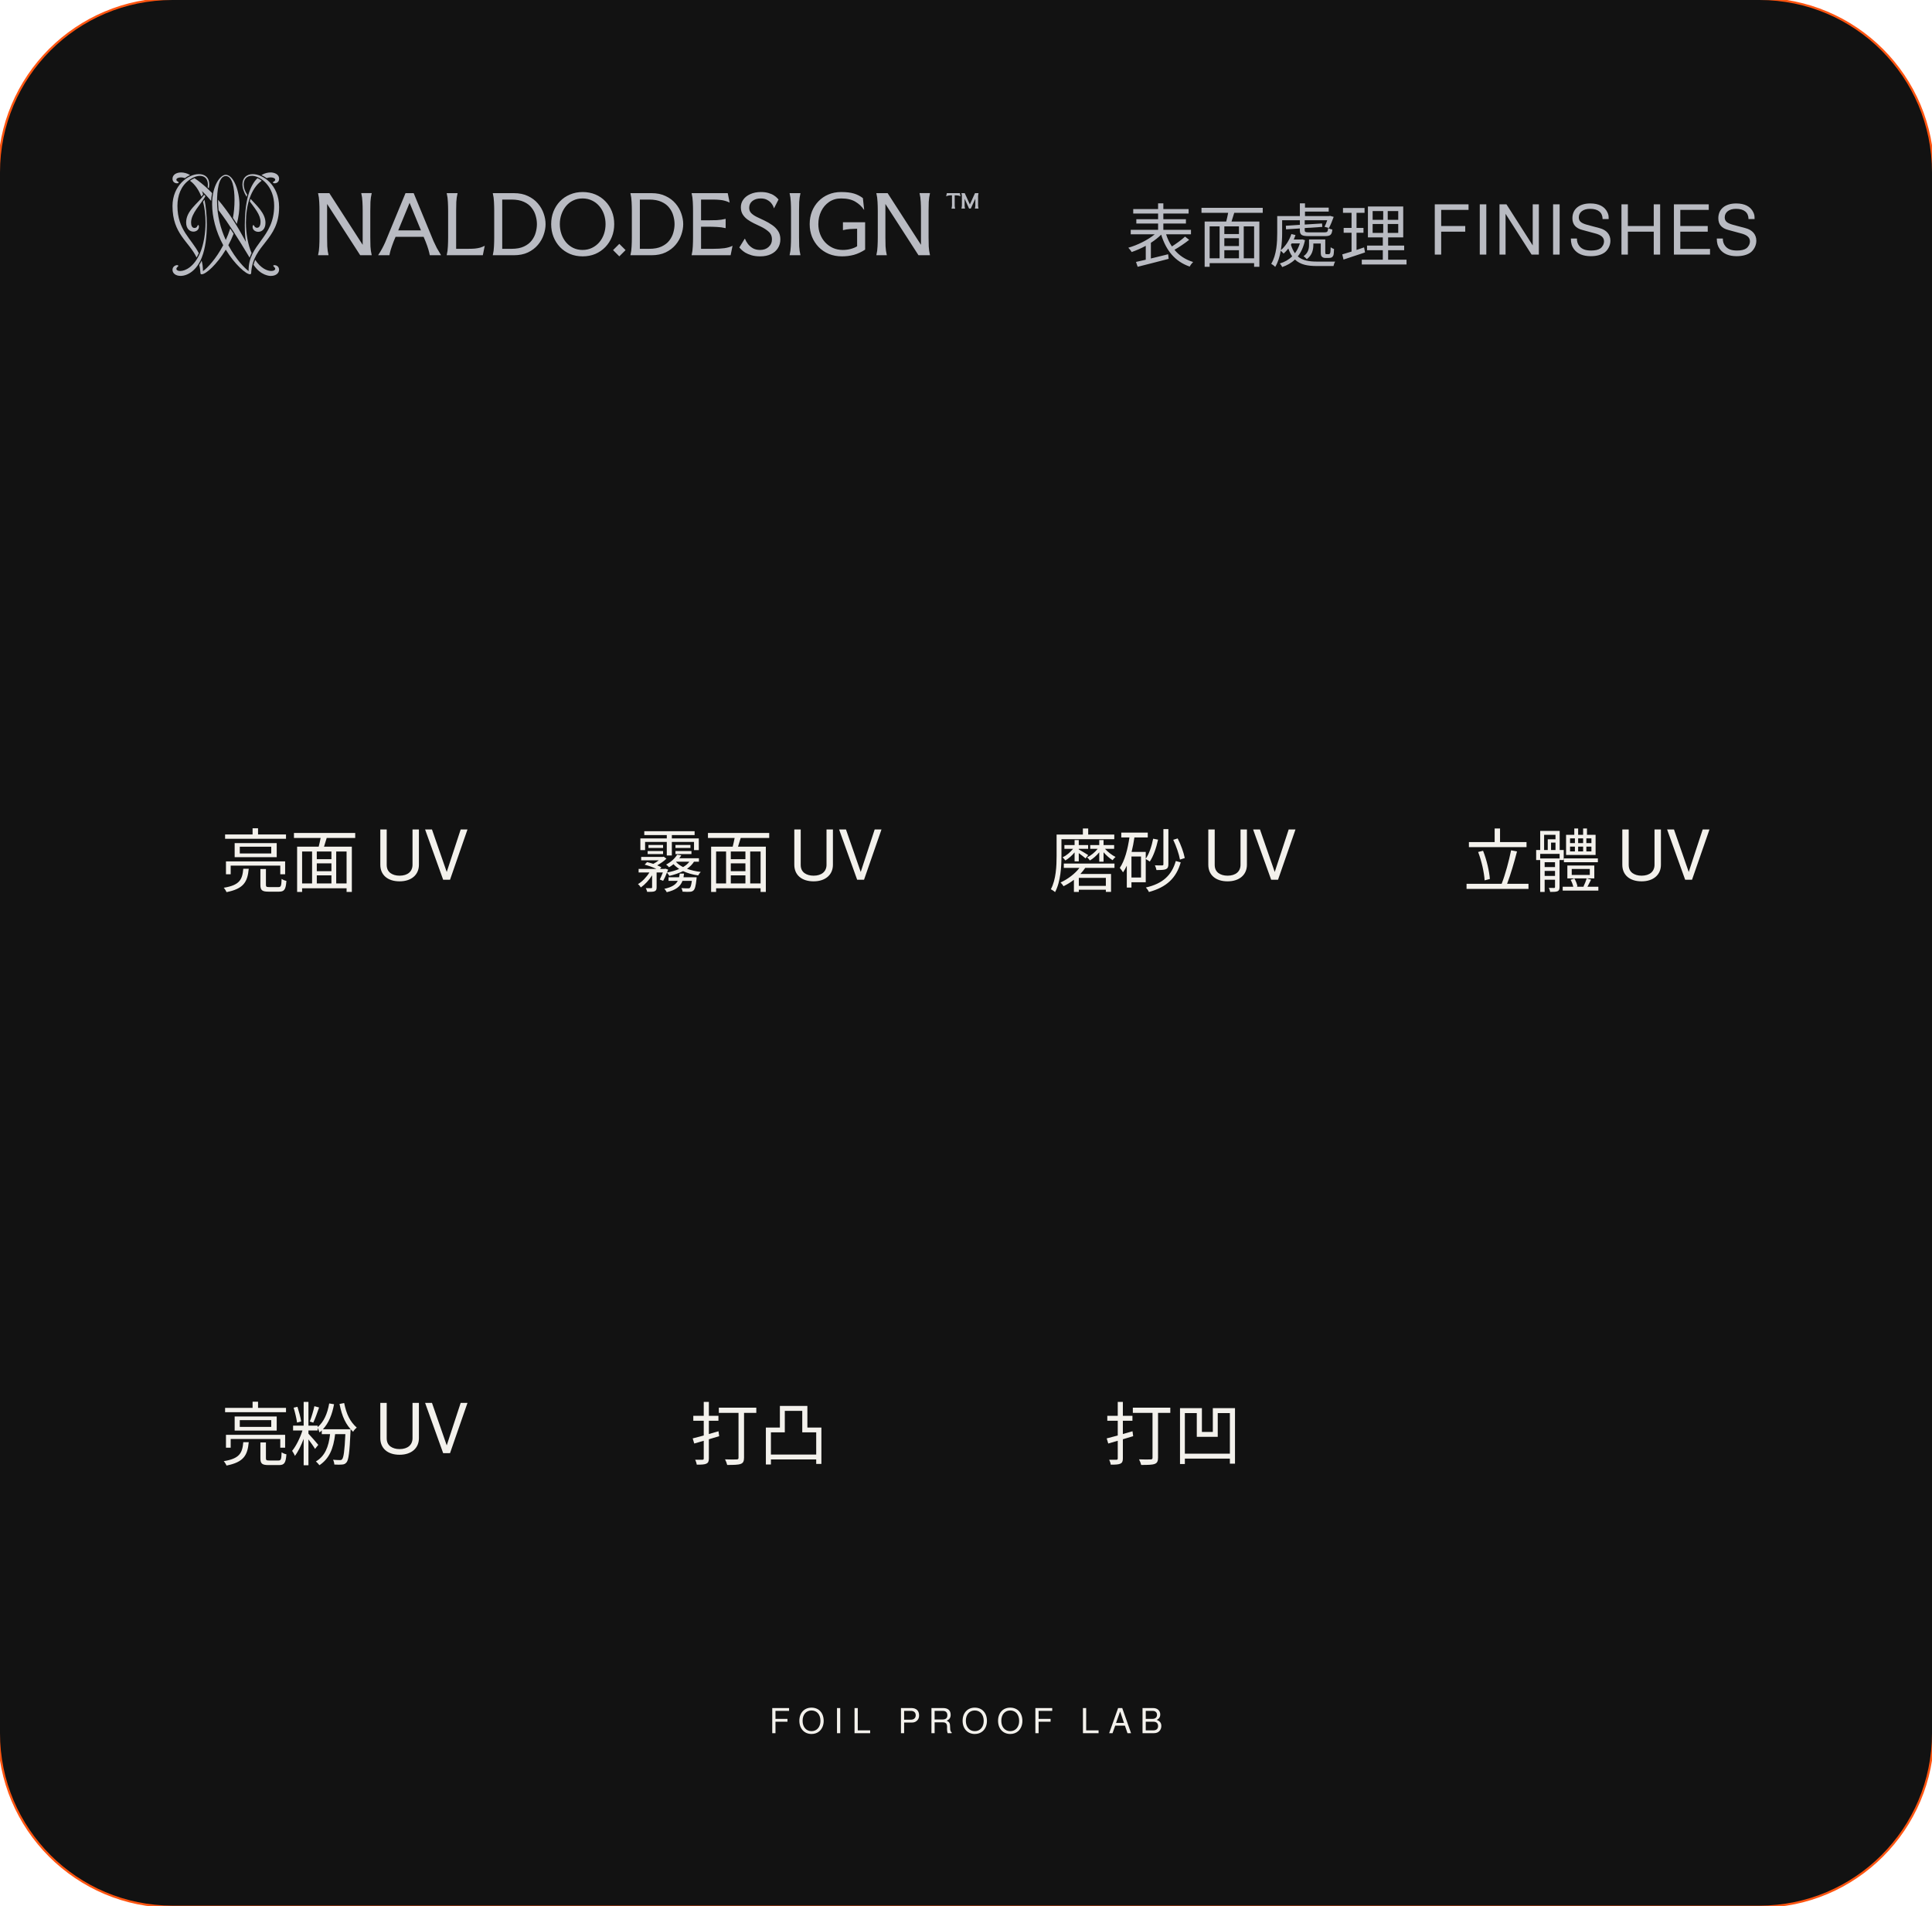
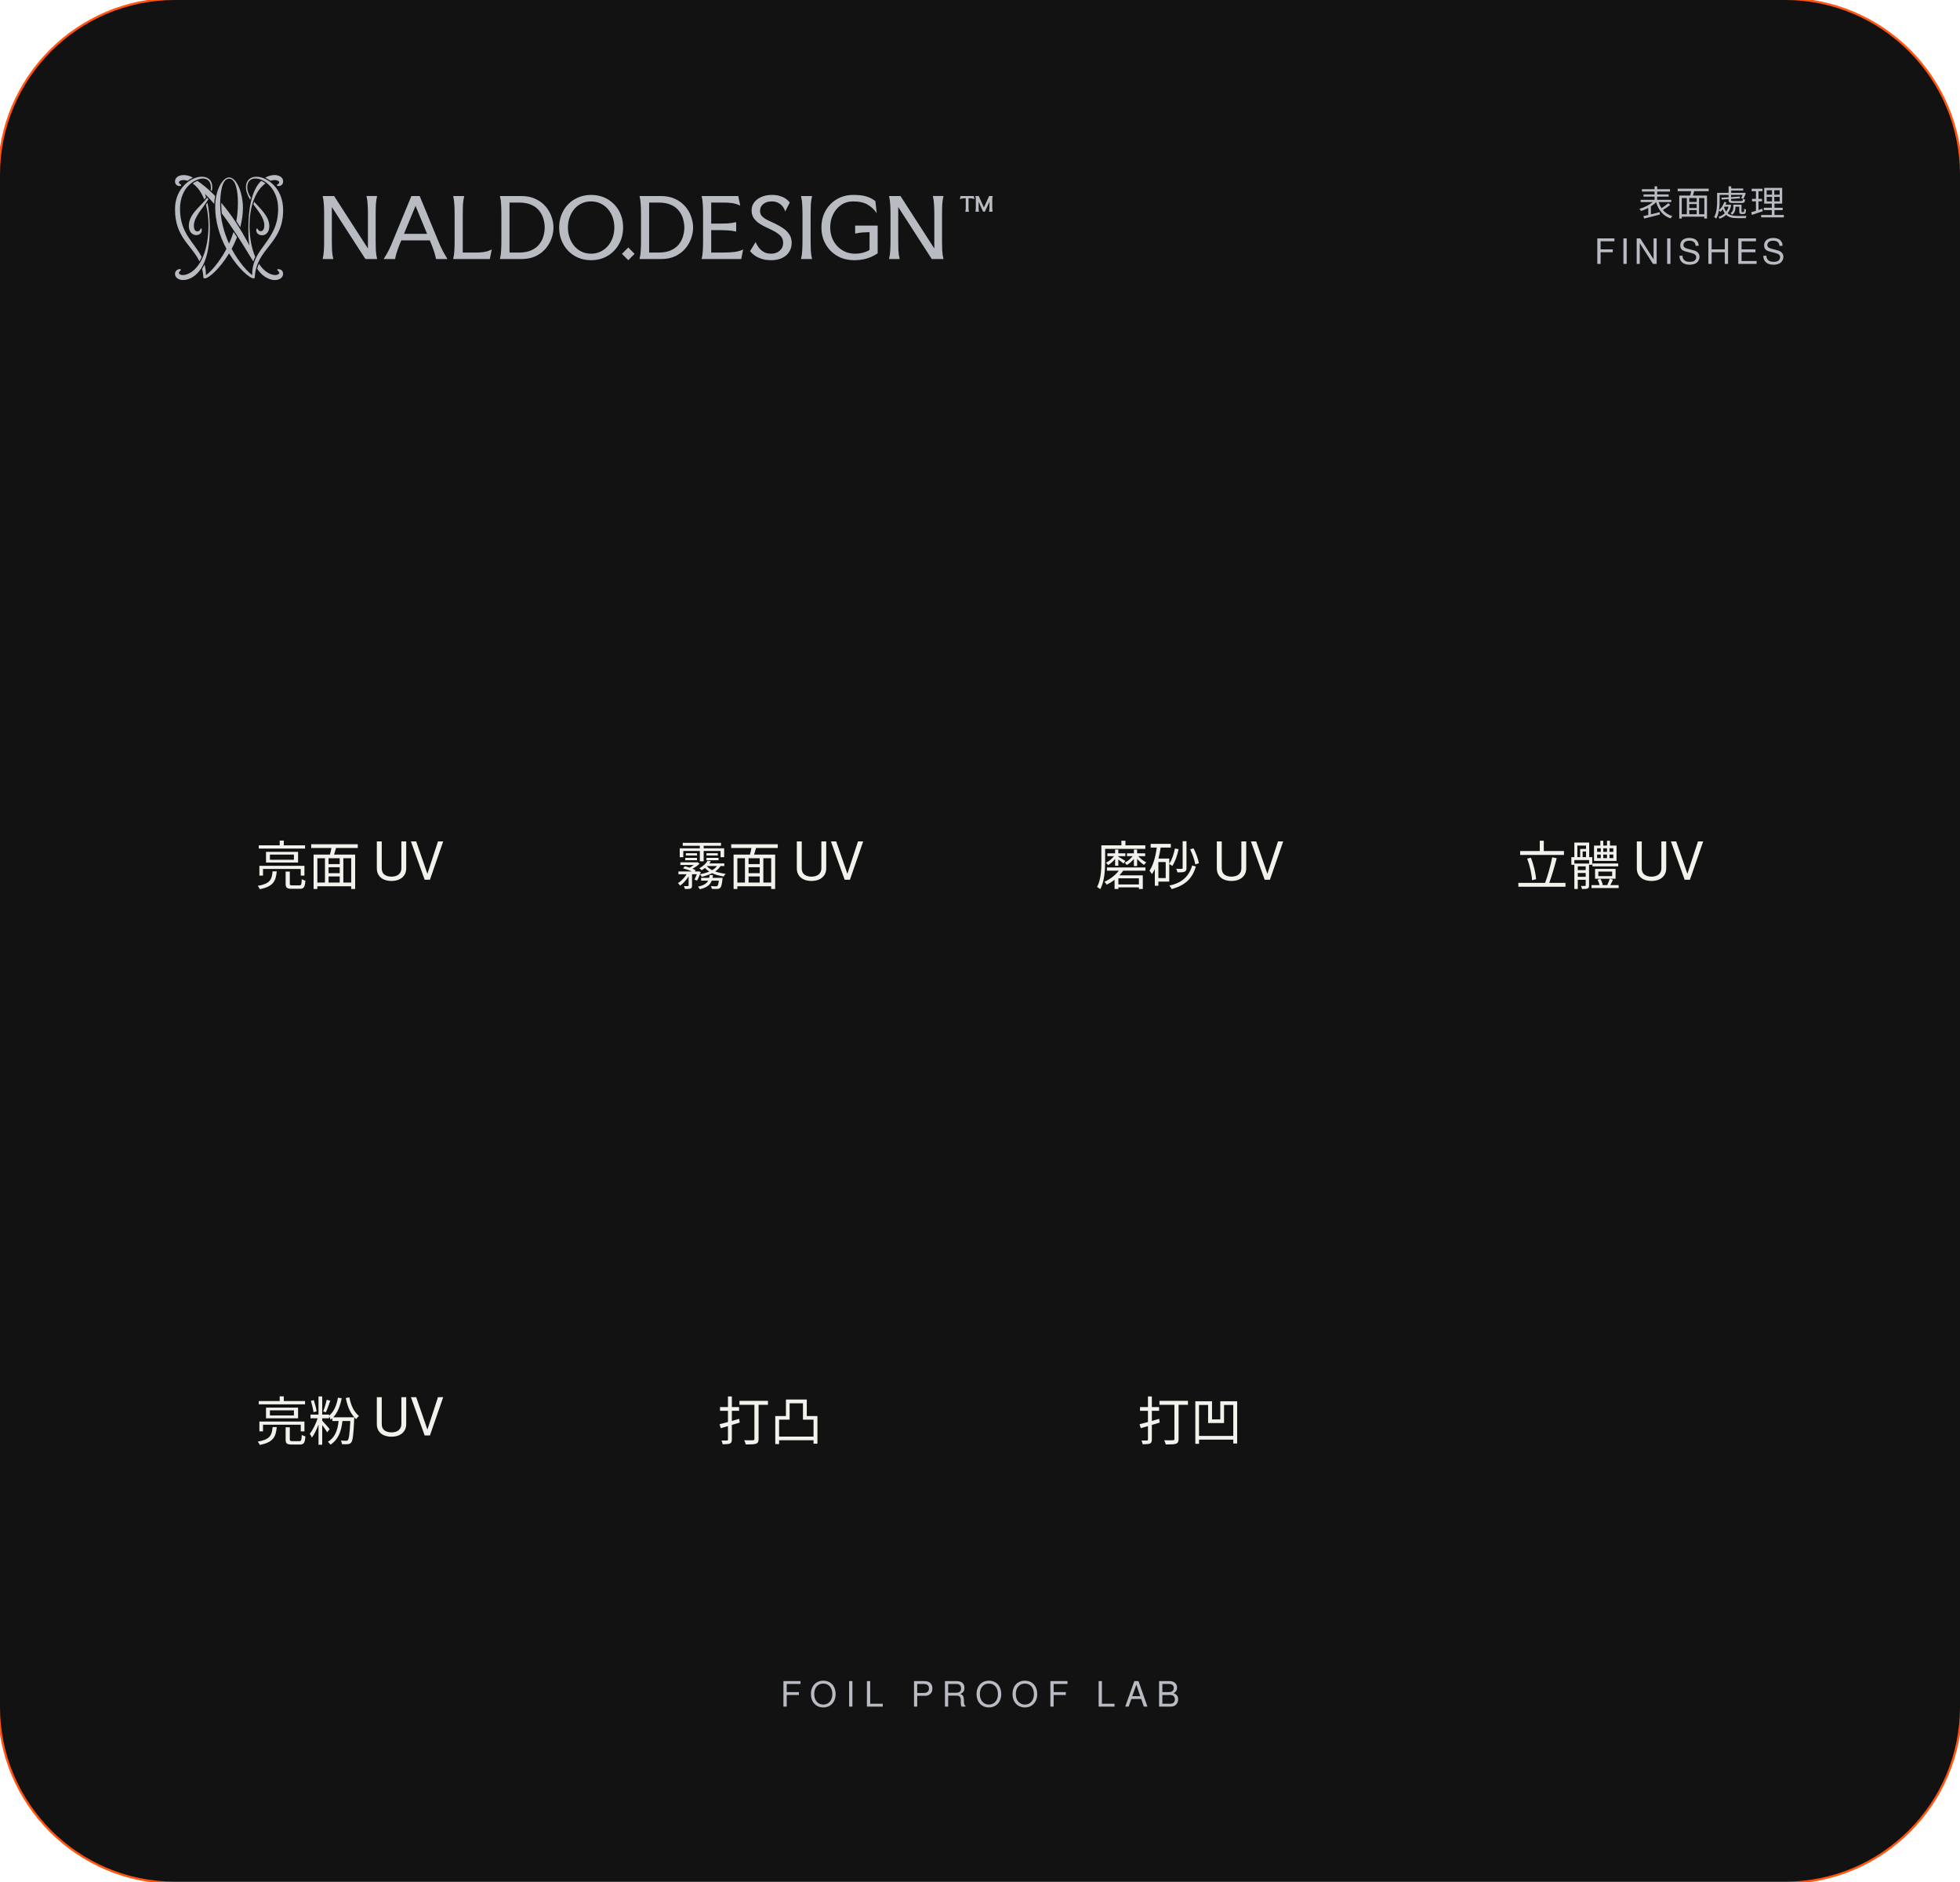
- <svg xmlns="http://www.w3.org/2000/svg" viewBox="0 0 448 442" width="448" height="442">
+ <svg xmlns="http://www.w3.org/2000/svg" viewBox="0 0 448 430" width="448" height="430">
  <g id="刀模">
-     <rect x="0" y="0" width="448" height="442" rx="40" fill="none" stroke="#ff5511" stroke-width="1" />
+     <rect x="0" y="0" width="448" height="430" rx="40" fill="none" stroke="#ff5511" stroke-width="1" />
  </g>
  <g id="紙_銅版紙 #121212 0.5mm">
-     <rect x="0" y="0" width="448" height="442" rx="40" fill="#121212" />
+     <rect x="0" y="0" width="448" height="430" rx="40" fill="#121212" />
  </g>
  <g id="加工_亮面UV">
    <path transform="translate(40 104) scale(0.22409)" d="M284.421 72.421C362.526 150.526 378.355 261.33 319.777 319.909C261.198 378.487 150.394 362.658 72.289 284.553C-5.816 206.449 -21.645 95.645 36.934 37.066C95.513 -21.513 206.316 -5.684 284.421 72.421ZM284.421 249.198C274.658 239.435 258.829 239.435 249.066 249.198C239.303 258.961 239.303 274.79 249.066 284.553C258.829 294.316 274.658 294.316 284.421 284.553C294.184 274.79 294.184 258.961 284.421 249.198Z" fill="#121212" />
  </g>
  <g id="加工_霧面UV">
    <path transform="translate(136 104) scale(0.22409)" d="M284.421 72.421C362.526 150.526 378.355 261.33 319.777 319.909C261.198 378.487 150.394 362.658 72.289 284.553C-5.816 206.449 -21.645 95.645 36.934 37.066C95.513 -21.513 206.316 -5.684 284.421 72.421ZM284.421 249.198C274.658 239.435 258.829 239.435 249.066 249.198C239.303 258.961 239.303 274.79 249.066 284.553C258.829 294.316 274.658 294.316 284.421 284.553C294.184 274.79 294.184 258.961 284.421 249.198Z" fill="#121212" />
  </g>
  <g id="加工_磨砂UV">
    <path transform="translate(232 104) scale(0.22409)" d="M284.421 72.421C362.526 150.526 378.355 261.33 319.777 319.909C261.198 378.487 150.394 362.658 72.289 284.553C-5.816 206.449 -21.645 95.645 36.934 37.066C95.513 -21.513 206.316 -5.684 284.421 72.421ZM284.421 249.198C274.658 239.435 258.829 239.435 249.066 249.198C239.303 258.961 239.303 274.79 249.066 284.553C258.829 294.316 274.658 294.316 284.421 284.553C294.184 274.79 294.184 258.961 284.421 249.198Z" fill="#121212" />
  </g>
  <g id="加工_立體UV">
    <path transform="translate(328 104) scale(0.22409)" d="M284.421 72.421C362.526 150.526 378.355 261.33 319.777 319.909C261.198 378.487 150.394 362.658 72.289 284.553C-5.816 206.449 -21.645 95.645 36.934 37.066C95.513 -21.513 206.316 -5.684 284.421 72.421ZM284.421 249.198C274.658 239.435 258.829 239.435 249.066 249.198C239.303 258.961 239.303 274.79 249.066 284.553C258.829 294.316 274.658 294.316 284.421 284.553C294.184 274.79 294.184 258.961 284.421 249.198Z" fill="#121212" />
  </g>
  <g id="加工_亮粉UV">
-     <path transform="translate(40 237) scale(0.22409)" d="M284.421 72.421C362.526 150.526 378.355 261.33 319.777 319.909C261.198 378.487 150.394 362.658 72.289 284.553C-5.816 206.449 -21.645 95.645 36.934 37.066C95.513 -21.513 206.316 -5.684 284.421 72.421ZM284.421 249.198C274.658 239.435 258.829 239.435 249.066 249.198C239.303 258.961 239.303 274.79 249.066 284.553C258.829 294.316 274.658 294.316 284.421 284.553C294.184 274.79 294.184 258.961 284.421 249.198Z" fill="#121212" />
+     <path transform="translate(40 231) scale(0.22409)" d="M284.421 72.421C362.526 150.526 378.355 261.33 319.777 319.909C261.198 378.487 150.394 362.658 72.289 284.553C-5.816 206.449 -21.645 95.645 36.934 37.066C95.513 -21.513 206.316 -5.684 284.421 72.421ZM284.421 249.198C274.658 239.435 258.829 239.435 249.066 249.198C239.303 258.961 239.303 274.79 249.066 284.553C258.829 294.316 274.658 294.316 284.421 284.553C294.184 274.79 294.184 258.961 284.421 249.198Z" fill="#121212" />
  </g>
  <g id="加工_打凸">
-     <path transform="translate(136 237) scale(0.22409)" d="M284.421 72.421C362.526 150.526 378.355 261.33 319.777 319.909C261.198 378.487 150.394 362.658 72.289 284.553C-5.816 206.449 -21.645 95.645 36.934 37.066C95.513 -21.513 206.316 -5.684 284.421 72.421ZM284.421 249.198C274.658 239.435 258.829 239.435 249.066 249.198C239.303 258.961 239.303 274.79 249.066 284.553C258.829 294.316 274.658 294.316 284.421 284.553C294.184 274.79 294.184 258.961 284.421 249.198Z" fill="#121212" />
+     <path transform="translate(136 231) scale(0.22409)" d="M284.421 72.421C362.526 150.526 378.355 261.33 319.777 319.909C261.198 378.487 150.394 362.658 72.289 284.553C-5.816 206.449 -21.645 95.645 36.934 37.066C95.513 -21.513 206.316 -5.684 284.421 72.421ZM284.421 249.198C274.658 239.435 258.829 239.435 249.066 249.198C239.303 258.961 239.303 274.79 249.066 284.553C258.829 294.316 274.658 294.316 284.421 284.553C294.184 274.79 294.184 258.961 284.421 249.198Z" fill="#121212" />
  </g>
  <g id="加工_打凹">
-     <path transform="translate(232 237) scale(0.22409)" d="M284.421 72.421C362.526 150.526 378.355 261.33 319.777 319.909C261.198 378.487 150.394 362.658 72.289 284.553C-5.816 206.449 -21.645 95.645 36.934 37.066C95.513 -21.513 206.316 -5.684 284.421 72.421ZM284.421 249.198C274.658 239.435 258.829 239.435 249.066 249.198C239.303 258.961 239.303 274.79 249.066 284.553C258.829 294.316 274.658 294.316 284.421 284.553C294.184 274.79 294.184 258.961 284.421 249.198Z" fill="#121212" />
+     <path transform="translate(232 231) scale(0.22409)" d="M284.421 72.421C362.526 150.526 378.355 261.33 319.777 319.909C261.198 378.487 150.394 362.658 72.289 284.553C-5.816 206.449 -21.645 95.645 36.934 37.066C95.513 -21.513 206.316 -5.684 284.421 72.421ZM284.421 249.198C274.658 239.435 258.829 239.435 249.066 249.198C239.303 258.961 239.303 274.79 249.066 284.553C258.829 294.316 274.658 294.316 284.421 284.553C294.184 274.79 294.184 258.961 284.421 249.198Z" fill="#121212" />
  </g>
  <g id="燙箔_霧銀 MS-03">
    <g id="logo" transform="translate(40 40) scale(0.12) translate(-200.0 -200.0)" fill="#b9bbc2">
      <path d="M263.644 245.786C254.719 261.592 235.894 279.223 235.894 296.736C235.894 302.818 237.929 307.285 242.488 307.285C248.461 307.285 247.679 301.724 249.638 301.724C250.387 301.724 251.085 302.12 251.085 304.854C251.085 310.784 245.971 314.376 240.402 314.376C233.715 314.376 226.354 309.203 226.354 296.711C226.354 273.696 249.277 259.918 261.213 243.203C261.348 243.338 262.433 244.473 263.644 245.786Z" />
      <path d="M271.004 222.905C271.004 225.303 270.702 227.885 270.054 230.636C269.347 229.963 268.632 229.29 267.917 228.634C267.917 228.466 268.38 226.615 268.38 223.604C268.38 212.281 262.021 206.612 253.054 206.612C249.235 206.612 244.936 207.638 240.453 209.699H240.444C240.36 209.749 235.33 212.063 231.931 214.78H231.906V214.796C216.302 226.144 209.539 244.852 209.539 264.527C209.539 311.541 236.836 328.163 250.799 356.014C249.302 359.371 248.082 361.701 246.526 364.393C231.629 333.075 200 318.876 200 264.981C200 225.252 230.081 203.18 251.085 203.18C262.349 203.18 271.004 209.531 271.004 222.897V222.905Z" />
      <path d="M405.998 267.026C405.998 223.208 373.949 203.213 355.047 203.213C342.858 203.213 335.128 210.919 335.128 222.948C335.128 229.829 337.651 238.123 343.321 247.199C343.666 245.794 344.044 244.415 344.44 243.06C339.897 236.524 337.593 229.357 337.593 223.116C337.593 213.35 343.245 205.846 354.845 206.57C371.257 207.596 396.459 227.137 396.459 264.351C396.459 327.254 346.156 337.769 347.098 390.604C339.763 385.422 322.291 367.673 307.899 340.587C311.625 333.673 315.091 326.279 318.111 318.506C317.202 317.076 314.645 313.139 311.516 308.412C309.034 316.243 306.115 323.654 302.944 330.594C293.136 309.304 286.078 283.446 286.078 255.754C286.078 237.265 288.636 206.915 302.995 206.915C315.562 206.915 319.844 229.719 319.844 253.129C319.844 265.629 318.624 278.289 316.79 287.752C318.599 290.503 321.593 295.096 324.302 299.487C327.969 285.532 329.408 273.158 329.408 262.374C329.408 237.029 318.758 205.047 303.003 204.467C292.404 204.509 276.413 225.084 276.581 261.684C276.691 285.599 283.454 313.686 298.032 340.596C284.06 367.169 267.084 385.22 258.841 390.68C258.841 383.681 258.101 377.095 256.326 370.432C254.988 373.259 253.398 376.186 251.691 378.836C253.777 387.265 253.642 391.975 253.979 394.44C254.105 395.323 254.29 395.92 254.66 396.299C255.03 396.677 255.594 396.82 256.46 396.82C264.435 396.82 285.506 378.129 302.969 349.209C320.752 378.449 342.295 396.837 349.832 396.837C350.404 396.837 350.883 396.61 351.253 396.24C351.699 395.794 351.977 395.13 352.01 394.44C354.997 338.56 405.989 331.738 405.989 267.017L405.998 267.026Z" />
      <path d="M379.669 297.3C379.669 309.732 372.426 314.754 365.755 314.754C360.069 314.754 354.795 311.104 354.795 305.291C354.795 302.145 355.695 301.817 356.317 301.817C357.529 301.817 357.899 303.928 359.413 305.442C360.263 306.292 361.768 306.965 363.383 306.965C366.529 306.965 370.104 304.408 370.104 295.575C370.104 281.872 359.001 269.213 349.319 255.956C349.529 255.207 350.572 251.851 350.841 251.043C361.718 263.198 379.669 278.482 379.669 297.3Z" />
      <path d="M234.018 204.971C230.569 206.511 226.91 208.732 224.007 210.919C221.131 209.943 218.489 209.548 216.21 209.548C210.893 209.548 207.503 211.718 207.503 213.871C207.503 217.413 211.962 217.614 211.962 219.272C211.962 220.306 210.506 220.971 208.614 220.971C205.081 220.971 200.017 218.666 200.017 212.222C200.017 204.475 207.344 200.008 216.613 200.008C222.106 200.008 228.289 201.581 234.018 204.971Z" />
      <path d="M266.344 300.69C266.344 323.292 263.552 346.896 256.654 364.275C246.509 390.259 228.6 399.924 215.629 399.924C206.629 399.924 200 395.273 200 388.19C200 381.965 205.653 379.105 208.942 379.105C210.296 379.105 211.264 379.593 211.264 380.527C211.264 381.805 207.512 383.471 207.512 386.364C207.512 388.779 210.406 390.495 214.897 390.495C224.63 390.495 241.824 382.419 253.138 355.939C260.422 339.14 263.787 317.404 263.787 296.694C263.787 282.184 262.138 268.17 259.026 256.721C259.968 255.392 260.893 254.046 261.794 252.692C264.611 265.722 266.344 282.89 266.344 300.69Z" />
      <path d="M405.989 212.222C405.989 218.666 400.925 220.954 397.392 220.954C395.5 220.954 394.044 220.298 394.044 219.271C394.044 217.614 398.494 217.412 398.494 213.871C398.494 211.827 395.188 209.531 389.779 209.531C387.491 209.531 384.825 209.943 381.881 210.961C378.752 208.664 375.126 206.578 371.795 205.081C378.255 201.211 384.615 200 389.695 200C395.769 200 405.989 202.725 405.989 212.222Z" />
      <path d="M405.955 388.055C405.955 393.725 401.001 400 389.746 400C388.333 400 370.55 399.798 356.586 378.44C357.276 375.723 358.395 372.275 359.791 368.893C370.634 385.363 383.084 390.427 390.865 390.427C395.508 390.427 398.494 388.627 398.494 386.364C398.494 383.471 394.734 381.805 394.734 380.527C394.734 379.492 395.575 379.155 396.652 379.155C402.608 379.155 405.955 383.395 405.955 388.055Z" />
      <path d="M276.548 239.99C276.548 240.225 275.168 245.702 274.621 255.013C266.108 244.995 260.742 239.645 256.998 235.902C257.73 237.87 258.605 240.486 259.169 242.438C258.235 243.716 256.99 245.306 255.77 246.736C251.32 235.136 243.876 223.133 233.723 216.058C234.463 215.318 238.863 212.651 242.496 211.062H242.505C261.053 223.402 276.077 239.502 276.548 239.99Z" />
      <path d="M341.925 296.728C341.925 318.397 345.903 339.881 352.81 355.829C352.751 355.922 350.538 360.389 349.049 364.653C326.388 326.952 308.656 298.763 289.081 273.04C288.198 264.939 288.08 257.865 288.139 252.793C308.992 277.221 325.942 304.862 338.997 328.979C339.948 330.745 340.873 332.487 341.782 334.203C341.521 332.352 341.285 330.451 341.075 328.491C340.84 328.491 339.712 317.396 339.712 301.893C339.712 284.556 341.117 261.701 346.745 242.699C351.253 227.54 357.478 217.539 364.098 211.062H364.107C366.916 212.239 370.003 214.107 372.401 215.932C350.9 231.208 341.925 264.174 341.925 296.728Z" />
      <path d="M503.087 240.008L567.496 339.872V274.225C567.496 268.444 567.342 262.664 567.032 256.884C566.825 251.104 566.051 245.427 564.709 239.853H584.992C583.65 245.427 582.824 251.104 582.515 256.884C582.308 262.664 582.205 268.444 582.205 274.225V325.473C582.205 331.253 582.308 337.085 582.515 342.969C582.824 348.749 583.65 354.426 584.992 360H562.697L498.752 260.909V325.628C498.752 331.408 498.855 337.189 499.062 342.969C499.372 348.749 500.197 354.426 501.539 360H481.257C482.598 354.426 483.373 348.749 483.579 342.969C483.889 337.189 484.044 331.408 484.044 325.628V274.38C484.044 268.599 483.889 262.819 483.579 257.039C483.373 251.258 482.598 245.581 481.257 240.008H503.087ZM650.263 240.008H666.056L704.453 332.905C706.518 337.447 708.634 341.833 710.801 346.065C713.072 350.194 715.808 354.839 719.007 360H697.176C696.557 356.697 695.68 353.084 694.544 349.162C693.409 345.136 691.499 339.717 688.816 332.905L685.255 324.389H631.064L627.503 332.905C624.923 339.717 623.013 345.136 621.775 349.162C620.639 353.084 619.762 356.697 619.143 360H597.312C600.512 355.149 603.144 350.762 605.208 346.84C607.376 342.814 609.388 338.685 611.246 334.453L650.263 240.008ZM636.174 312.003H680.145L658.16 258.742L636.174 312.003ZM729.83 360C731.171 354.426 731.946 348.749 732.152 342.969C732.462 337.189 732.617 331.408 732.617 325.628V274.38C732.617 268.599 732.462 262.819 732.152 257.039C731.946 251.258 731.171 245.581 729.83 240.008H750.886C749.545 245.581 748.719 251.258 748.409 257.039C748.203 262.819 748.099 268.599 748.099 274.38V347.614H769.776C775.453 347.614 780.252 347.459 784.175 347.149C788.097 346.736 791.555 346.117 794.548 345.291C797.645 344.362 800.586 343.175 803.373 341.73L799.657 360H729.83ZM859.607 240.008C870.135 240.008 879.218 241.866 886.856 245.581C894.598 249.194 900.997 253.994 906.055 259.98C911.113 265.864 914.829 272.315 917.203 279.334C919.68 286.353 920.919 293.217 920.919 299.926C920.919 306.636 919.68 313.5 917.203 320.519C914.829 327.538 911.113 334.04 906.055 340.027C900.997 346.014 894.598 350.865 886.856 354.581C879.218 358.194 870.135 360 859.607 360H818.887C820.228 354.426 821.003 348.749 821.209 342.969C821.519 337.189 821.673 331.408 821.673 325.628V274.38C821.673 268.599 821.519 262.819 821.209 257.039C821.003 251.258 820.228 245.581 818.887 240.008H859.607ZM837.156 347.614H854.962C864.768 347.614 872.819 346.117 879.115 343.124C885.515 340.13 890.521 336.26 894.133 331.511C897.849 326.66 900.43 321.499 901.875 316.029C903.423 310.455 904.197 305.087 904.197 299.926C904.197 294.765 903.423 289.45 901.875 283.979C900.43 278.405 897.849 273.244 894.133 268.496C890.521 263.645 885.515 259.774 879.115 256.884C872.819 253.891 864.768 252.394 854.962 252.394H837.156V347.614ZM992.554 362.168C983.677 362.168 975.523 360.619 968.091 357.523C960.659 354.323 954.208 349.885 948.737 344.207C943.37 338.53 939.189 331.924 936.196 324.389C933.203 316.854 931.706 308.7 931.706 299.926C931.706 291.153 933.203 282.998 936.196 275.463C939.189 267.928 943.37 261.374 948.737 255.8C954.208 250.123 960.659 245.736 968.091 242.64C975.523 239.44 983.677 237.84 992.554 237.84C1001.43 237.84 1009.58 239.388 1017.02 242.485C1024.45 245.581 1030.9 249.968 1036.37 255.645C1041.84 261.219 1046.07 267.774 1049.07 275.309C1052.06 282.844 1053.56 291.05 1053.56 299.926C1053.56 308.7 1052.06 316.854 1049.07 324.389C1046.07 331.924 1041.84 338.53 1036.37 344.207C1030.9 349.885 1024.45 354.323 1017.02 357.523C1009.58 360.619 1001.43 362.168 992.554 362.168ZM992.399 349.781C999.108 349.781 1005.2 348.439 1010.67 345.756C1016.14 343.072 1020.84 339.459 1024.76 334.918C1028.68 330.273 1031.67 324.957 1033.74 318.97C1035.8 312.88 1036.83 306.532 1036.83 299.926C1036.83 293.217 1035.8 286.869 1033.74 280.882C1031.67 274.896 1028.68 269.632 1024.76 265.09C1020.84 260.445 1016.14 256.832 1010.67 254.252C1005.2 251.568 999.108 250.226 992.399 250.226C985.69 250.226 979.6 251.568 974.129 254.252C968.762 256.832 964.169 260.445 960.349 265.09C956.53 269.735 953.589 275.051 951.524 281.037C949.46 286.921 948.428 293.217 948.428 299.926C948.428 306.532 949.46 312.88 951.524 318.97C953.589 324.957 956.53 330.273 960.349 334.918C964.169 339.459 968.762 343.072 974.129 345.756C979.6 348.439 985.69 349.781 992.399 349.781ZM1063.4 338.014L1075.48 350.091L1063.4 362.168L1051.32 350.091L1063.4 338.014ZM1125.57 240.008C1136.1 240.008 1145.18 241.866 1152.82 245.581C1160.56 249.194 1166.96 253.994 1172.02 259.98C1177.07 265.864 1180.79 272.315 1183.16 279.334C1185.64 286.353 1186.88 293.217 1186.88 299.926C1186.88 306.636 1185.64 313.5 1183.16 320.519C1180.79 327.538 1177.07 334.04 1172.02 340.027C1166.96 346.014 1160.56 350.865 1152.82 354.581C1145.18 358.194 1136.1 360 1125.57 360H1084.85C1086.19 354.426 1086.96 348.749 1087.17 342.969C1087.48 337.189 1087.63 331.408 1087.63 325.628V274.38C1087.63 268.599 1087.48 262.819 1087.17 257.039C1086.96 251.258 1086.19 245.581 1084.85 240.008H1125.57ZM1103.12 347.614H1120.92C1130.73 347.614 1138.78 346.117 1145.08 343.124C1151.48 340.13 1156.48 336.26 1160.09 331.511C1163.81 326.66 1166.39 321.499 1167.84 316.029C1169.38 310.455 1170.16 305.087 1170.16 299.926C1170.16 294.765 1169.38 289.45 1167.84 283.979C1166.39 278.405 1163.81 273.244 1160.09 268.496C1156.48 263.645 1151.48 259.774 1145.08 256.884C1138.78 253.891 1130.73 252.394 1120.92 252.394H1103.12V347.614ZM1272.91 240.008L1276.63 258.277C1273.84 256.832 1270.9 255.697 1267.8 254.871C1264.81 253.942 1261.35 253.323 1257.43 253.013C1253.51 252.6 1248.71 252.394 1243.03 252.394H1221.36V292.495H1234.52C1240.3 292.495 1246.08 292.391 1251.86 292.185C1257.64 291.875 1263.31 291.05 1268.89 289.708V307.668C1263.31 306.326 1257.64 305.552 1251.86 305.345C1246.08 305.036 1240.3 304.881 1234.52 304.881H1221.36V347.614H1244.27C1252.73 347.614 1260.11 347.201 1266.41 346.375C1272.81 345.446 1278.07 343.898 1282.2 341.73L1278.49 360H1203.09C1204.43 354.426 1205.2 348.749 1205.41 342.969C1205.72 337.189 1205.87 331.408 1205.87 325.628V274.38C1205.87 268.599 1205.72 262.819 1205.41 257.039C1205.2 251.258 1204.43 245.581 1203.09 240.008H1272.91ZM1371.05 252.239L1362.54 268.961H1362.07C1361.35 266.07 1359.91 263.18 1357.74 260.29C1355.67 257.4 1352.89 255.026 1349.38 253.168C1345.97 251.207 1341.74 250.226 1336.68 250.226C1330.18 250.226 1324.81 251.878 1320.58 255.181C1316.45 258.484 1314.39 262.871 1314.39 268.341C1314.39 272.573 1315.78 276.083 1318.57 278.87C1321.35 281.553 1324.97 283.979 1329.4 286.147C1333.84 288.211 1338.54 290.43 1343.49 292.804C1348.76 295.281 1353.76 298.172 1358.51 301.475C1363.26 304.674 1367.13 308.545 1370.12 313.087C1373.12 317.525 1374.61 322.893 1374.61 329.189C1374.61 335.692 1373.01 341.421 1369.82 346.375C1366.72 351.33 1362.23 355.2 1356.34 357.987C1350.56 360.774 1343.6 362.168 1335.44 362.168C1329.04 362.168 1323.47 361.445 1318.72 360C1313.97 358.555 1309.95 356.852 1306.64 354.891C1303.45 352.826 1300.92 350.865 1299.06 349.007C1297.2 347.149 1295.96 345.807 1295.34 344.982L1305.72 328.105H1306.18C1307.52 331.511 1309.43 334.866 1311.91 338.169C1314.49 341.472 1317.69 344.259 1321.51 346.53C1325.43 348.697 1330.08 349.781 1335.44 349.781C1342.15 349.781 1347.62 347.872 1351.85 344.053C1356.19 340.13 1358.36 335.176 1358.36 329.189C1358.36 323.099 1356.29 318.248 1352.16 314.635C1348.04 310.919 1342.98 307.616 1336.99 304.726C1332.66 302.558 1328.22 300.442 1323.68 298.378C1319.24 296.21 1315.11 293.785 1311.29 291.101C1307.47 288.314 1304.37 285.063 1302 281.347C1299.63 277.631 1298.39 273.141 1298.28 267.877C1298.18 262.096 1299.73 256.987 1302.93 252.549C1306.13 248.007 1310.67 244.446 1316.55 241.866C1322.44 239.182 1329.25 237.84 1336.99 237.84C1342.87 237.84 1347.88 238.511 1352.01 239.853C1356.24 241.091 1359.7 242.64 1362.38 244.498C1365.07 246.252 1367.08 247.904 1368.42 249.452C1369.87 250.897 1370.74 251.826 1371.05 252.239ZM1413.48 240.008C1412.14 245.581 1411.31 251.258 1411 257.039C1410.8 262.819 1410.69 268.599 1410.69 274.38V325.628C1410.69 331.408 1410.8 337.189 1411 342.969C1411.31 348.749 1412.14 354.426 1413.48 360H1392.42C1393.77 354.426 1394.54 348.749 1394.75 342.969C1395.06 337.189 1395.21 331.408 1395.21 325.628V274.38C1395.21 268.599 1395.06 262.819 1394.75 257.039C1394.54 251.258 1393.77 245.581 1392.42 240.008H1413.48ZM1538.41 349.162C1531.29 353.807 1524.07 357.161 1516.74 359.226C1509.41 361.187 1501.72 362.168 1493.67 362.168C1484.48 362.168 1476.07 360.619 1468.43 357.523C1460.79 354.323 1454.19 349.885 1448.61 344.207C1443.14 338.53 1438.86 331.924 1435.76 324.389C1432.77 316.854 1431.27 308.7 1431.27 299.926C1431.27 291.153 1432.72 282.998 1435.61 275.463C1438.6 267.928 1442.78 261.374 1448.15 255.8C1453.62 250.123 1460.02 245.736 1467.35 242.64C1474.78 239.44 1482.98 237.84 1491.96 237.84C1502.18 237.84 1510.49 238.821 1516.89 240.782C1523.29 242.743 1529.02 245.685 1534.08 249.607L1536.55 272.057H1536.09C1531.96 265.761 1526.39 260.548 1519.37 256.419C1512.45 252.291 1503.32 250.226 1491.96 250.226C1483.09 250.226 1475.35 252.497 1468.74 257.039C1462.13 261.58 1457.02 267.619 1453.41 275.154C1449.8 282.586 1447.99 290.843 1447.99 299.926C1447.99 306.739 1449.13 313.138 1451.4 319.125C1453.67 325.112 1456.92 330.428 1461.15 335.073C1465.39 339.614 1470.39 343.227 1476.17 345.911C1481.95 348.491 1488.35 349.781 1495.37 349.781C1500.84 349.781 1506 349.11 1510.85 347.769C1515.7 346.427 1519.73 344.724 1522.93 342.659V308.752C1518.29 308.855 1513.69 309.061 1509.15 309.371C1504.61 309.681 1500.07 310.403 1495.53 311.539V296.21H1538.41V349.162ZM1581.9 240.008L1646.31 339.872V274.225C1646.31 268.444 1646.15 262.664 1645.84 256.884C1645.64 251.104 1644.86 245.427 1643.52 239.853H1663.8C1662.46 245.427 1661.64 251.104 1661.33 256.884C1661.12 262.664 1661.02 268.444 1661.02 274.225V325.473C1661.02 331.253 1661.12 337.085 1661.33 342.969C1661.64 348.749 1662.46 354.426 1663.8 360H1641.51L1577.57 260.909V325.628C1577.57 331.408 1577.67 337.189 1577.87 342.969C1578.18 348.749 1579.01 354.426 1580.35 360H1560.07C1561.41 354.426 1562.19 348.749 1562.39 342.969C1562.7 337.189 1562.86 331.408 1562.86 325.628V274.38C1562.86 268.599 1562.7 262.819 1562.39 257.039C1562.19 251.258 1561.41 245.581 1560.07 240.008H1581.9Z" />
      <path d="M1721.42 240L1722.74 246.17C1721.42 245.509 1719.87 244.848 1718.33 244.627C1716.79 244.407 1714.37 244.187 1711.5 244.187V258.509C1711.5 260.492 1711.5 262.475 1711.5 264.238C1711.5 266.221 1711.94 267.984 1712.38 269.967H1705.33C1705.77 268.204 1705.99 266.221 1706.21 264.238C1706.43 262.255 1706.21 260.492 1706.21 258.509V244.187C1703.35 244.187 1701.15 244.187 1699.6 244.627C1698.06 244.848 1696.52 245.509 1694.98 246.17L1696.3 240H1721.86H1721.42ZM1730.89 240L1740.81 261.814L1750.72 240H1757.55C1757.11 241.763 1756.89 243.746 1756.67 245.729C1756.67 247.712 1756.67 249.695 1756.67 251.458V258.289C1756.67 260.272 1756.67 262.255 1756.67 264.018C1756.67 266.001 1757.11 267.763 1757.55 269.747H1750.5C1750.94 267.984 1751.16 266.001 1751.38 264.018C1751.38 262.034 1751.38 260.272 1751.38 258.289V250.356V250.797L1742.57 269.747H1739.26L1730.67 250.797V258.289C1730.67 260.272 1730.67 262.255 1730.67 264.018C1730.67 265.78 1730.89 267.763 1731.55 269.747H1724.5C1724.94 267.984 1725.16 266.001 1725.38 264.018C1725.38 262.034 1725.38 260.272 1725.38 258.289V251.458C1725.38 249.475 1725.38 247.492 1725.38 245.729C1725.38 243.746 1724.94 241.983 1724.5 240H1731.33H1730.89Z" />
    </g>
-     <text x="408" y="60.6" text-anchor="end" font-family="Helvetica, Arial, sans-serif" font-size="16" letter-spacing=".5" fill="#b9bbc2">表面處理  FINISHES</text>
+     <text x="408" y="49.3" text-anchor="end" font-family="'IBM Plex Sans TC', 'IBM Plex Sans', Helvetica, Arial, sans-serif" font-size="8" letter-spacing=".5" fill="#b9bbc2">表面處理</text>
+     <text x="408" y="60.3" text-anchor="end" font-family="'IBM Plex Sans TC', 'IBM Plex Sans', Helvetica, Arial, sans-serif" font-size="8" letter-spacing="1" fill="#b9bbc2">FINISHES</text>
+     <text x="224.0" y="390.0" text-anchor="middle" font-family="'IBM Plex Sans TC', 'IBM Plex Sans', Helvetica, Arial, sans-serif" font-size="8" letter-spacing="2" fill="#b9bbc2">FOIL PROOF LAB</text>
  </g>
  <g id="印刷_白墨 標籤">
-     <text x="80.0" y="205.6" text-anchor="middle" font-family="Helvetica, Arial, sans-serif" font-size="16" fill="#f3f1ec">亮面 UV</text>
-     <text x="176.0" y="205.6" text-anchor="middle" font-family="Helvetica, Arial, sans-serif" font-size="16" fill="#f3f1ec">霧面 UV</text>
-     <text x="272.0" y="205.6" text-anchor="middle" font-family="Helvetica, Arial, sans-serif" font-size="16" fill="#f3f1ec">磨砂 UV</text>
-     <text x="368.0" y="205.6" text-anchor="middle" font-family="Helvetica, Arial, sans-serif" font-size="16" fill="#f3f1ec">立體 UV</text>
-     <text x="80.0" y="338.6" text-anchor="middle" font-family="Helvetica, Arial, sans-serif" font-size="16" fill="#f3f1ec">亮粉 UV</text>
-     <text x="176.0" y="338.6" text-anchor="middle" font-family="Helvetica, Arial, sans-serif" font-size="16" fill="#f3f1ec">打凸</text>
-     <text x="272.0" y="338.6" text-anchor="middle" font-family="Helvetica, Arial, sans-serif" font-size="16" fill="#f3f1ec">打凹</text>
-     <text x="224.0" y="402.0" text-anchor="middle" font-family="Helvetica, Arial, sans-serif" font-size="8" letter-spacing="2" fill="#f3f1ec">FOIL PROOF LAB</text>
+     <text x="80.0" y="202.2" text-anchor="middle" font-family="'IBM Plex Sans TC', 'IBM Plex Sans', Helvetica, Arial, sans-serif" font-size="12" fill="#f3f1ec">亮面 UV</text>
+     <text x="176.0" y="202.2" text-anchor="middle" font-family="'IBM Plex Sans TC', 'IBM Plex Sans', Helvetica, Arial, sans-serif" font-size="12" fill="#f3f1ec">霧面 UV</text>
+     <text x="272.0" y="202.2" text-anchor="middle" font-family="'IBM Plex Sans TC', 'IBM Plex Sans', Helvetica, Arial, sans-serif" font-size="12" fill="#f3f1ec">磨砂 UV</text>
+     <text x="368.0" y="202.2" text-anchor="middle" font-family="'IBM Plex Sans TC', 'IBM Plex Sans', Helvetica, Arial, sans-serif" font-size="12" fill="#f3f1ec">立體 UV</text>
+     <text x="80.0" y="329.2" text-anchor="middle" font-family="'IBM Plex Sans TC', 'IBM Plex Sans', Helvetica, Arial, sans-serif" font-size="12" fill="#f3f1ec">亮粉 UV</text>
+     <text x="176.0" y="329.2" text-anchor="middle" font-family="'IBM Plex Sans TC', 'IBM Plex Sans', Helvetica, Arial, sans-serif" font-size="12" fill="#f3f1ec">打凸</text>
+     <text x="272.0" y="329.2" text-anchor="middle" font-family="'IBM Plex Sans TC', 'IBM Plex Sans', Helvetica, Arial, sans-serif" font-size="12" fill="#f3f1ec">打凹</text>
  </g>
</svg>
